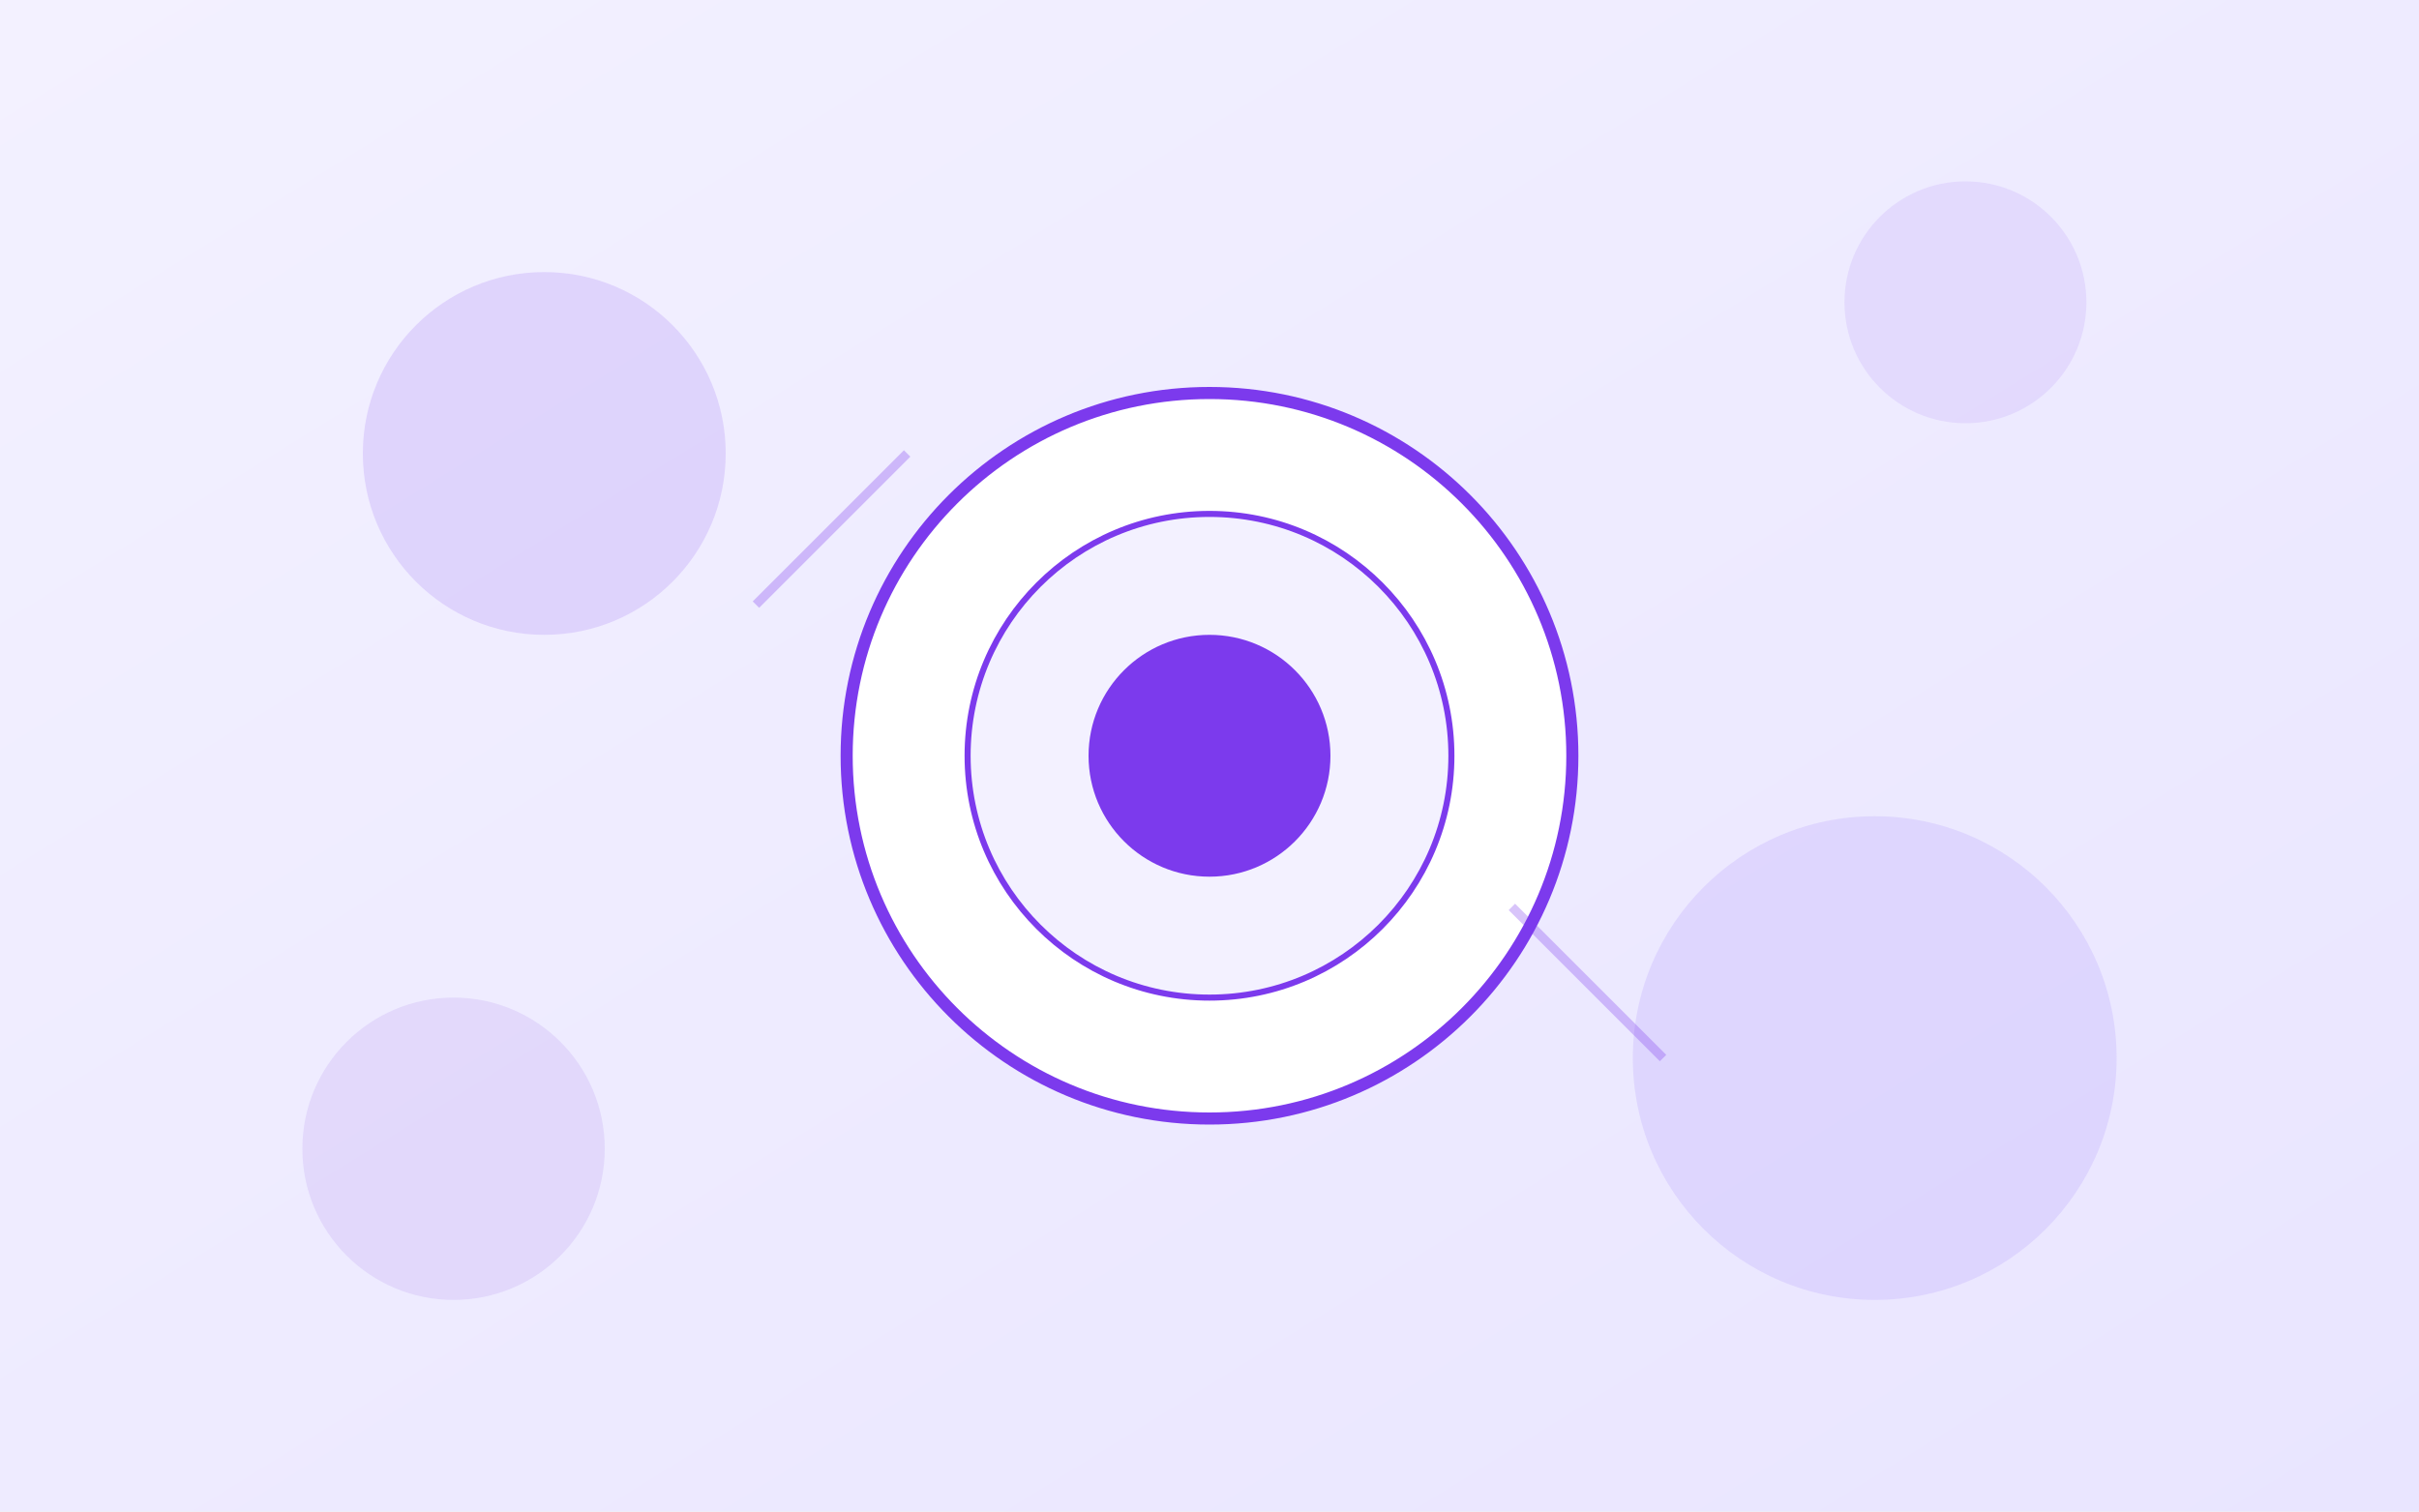
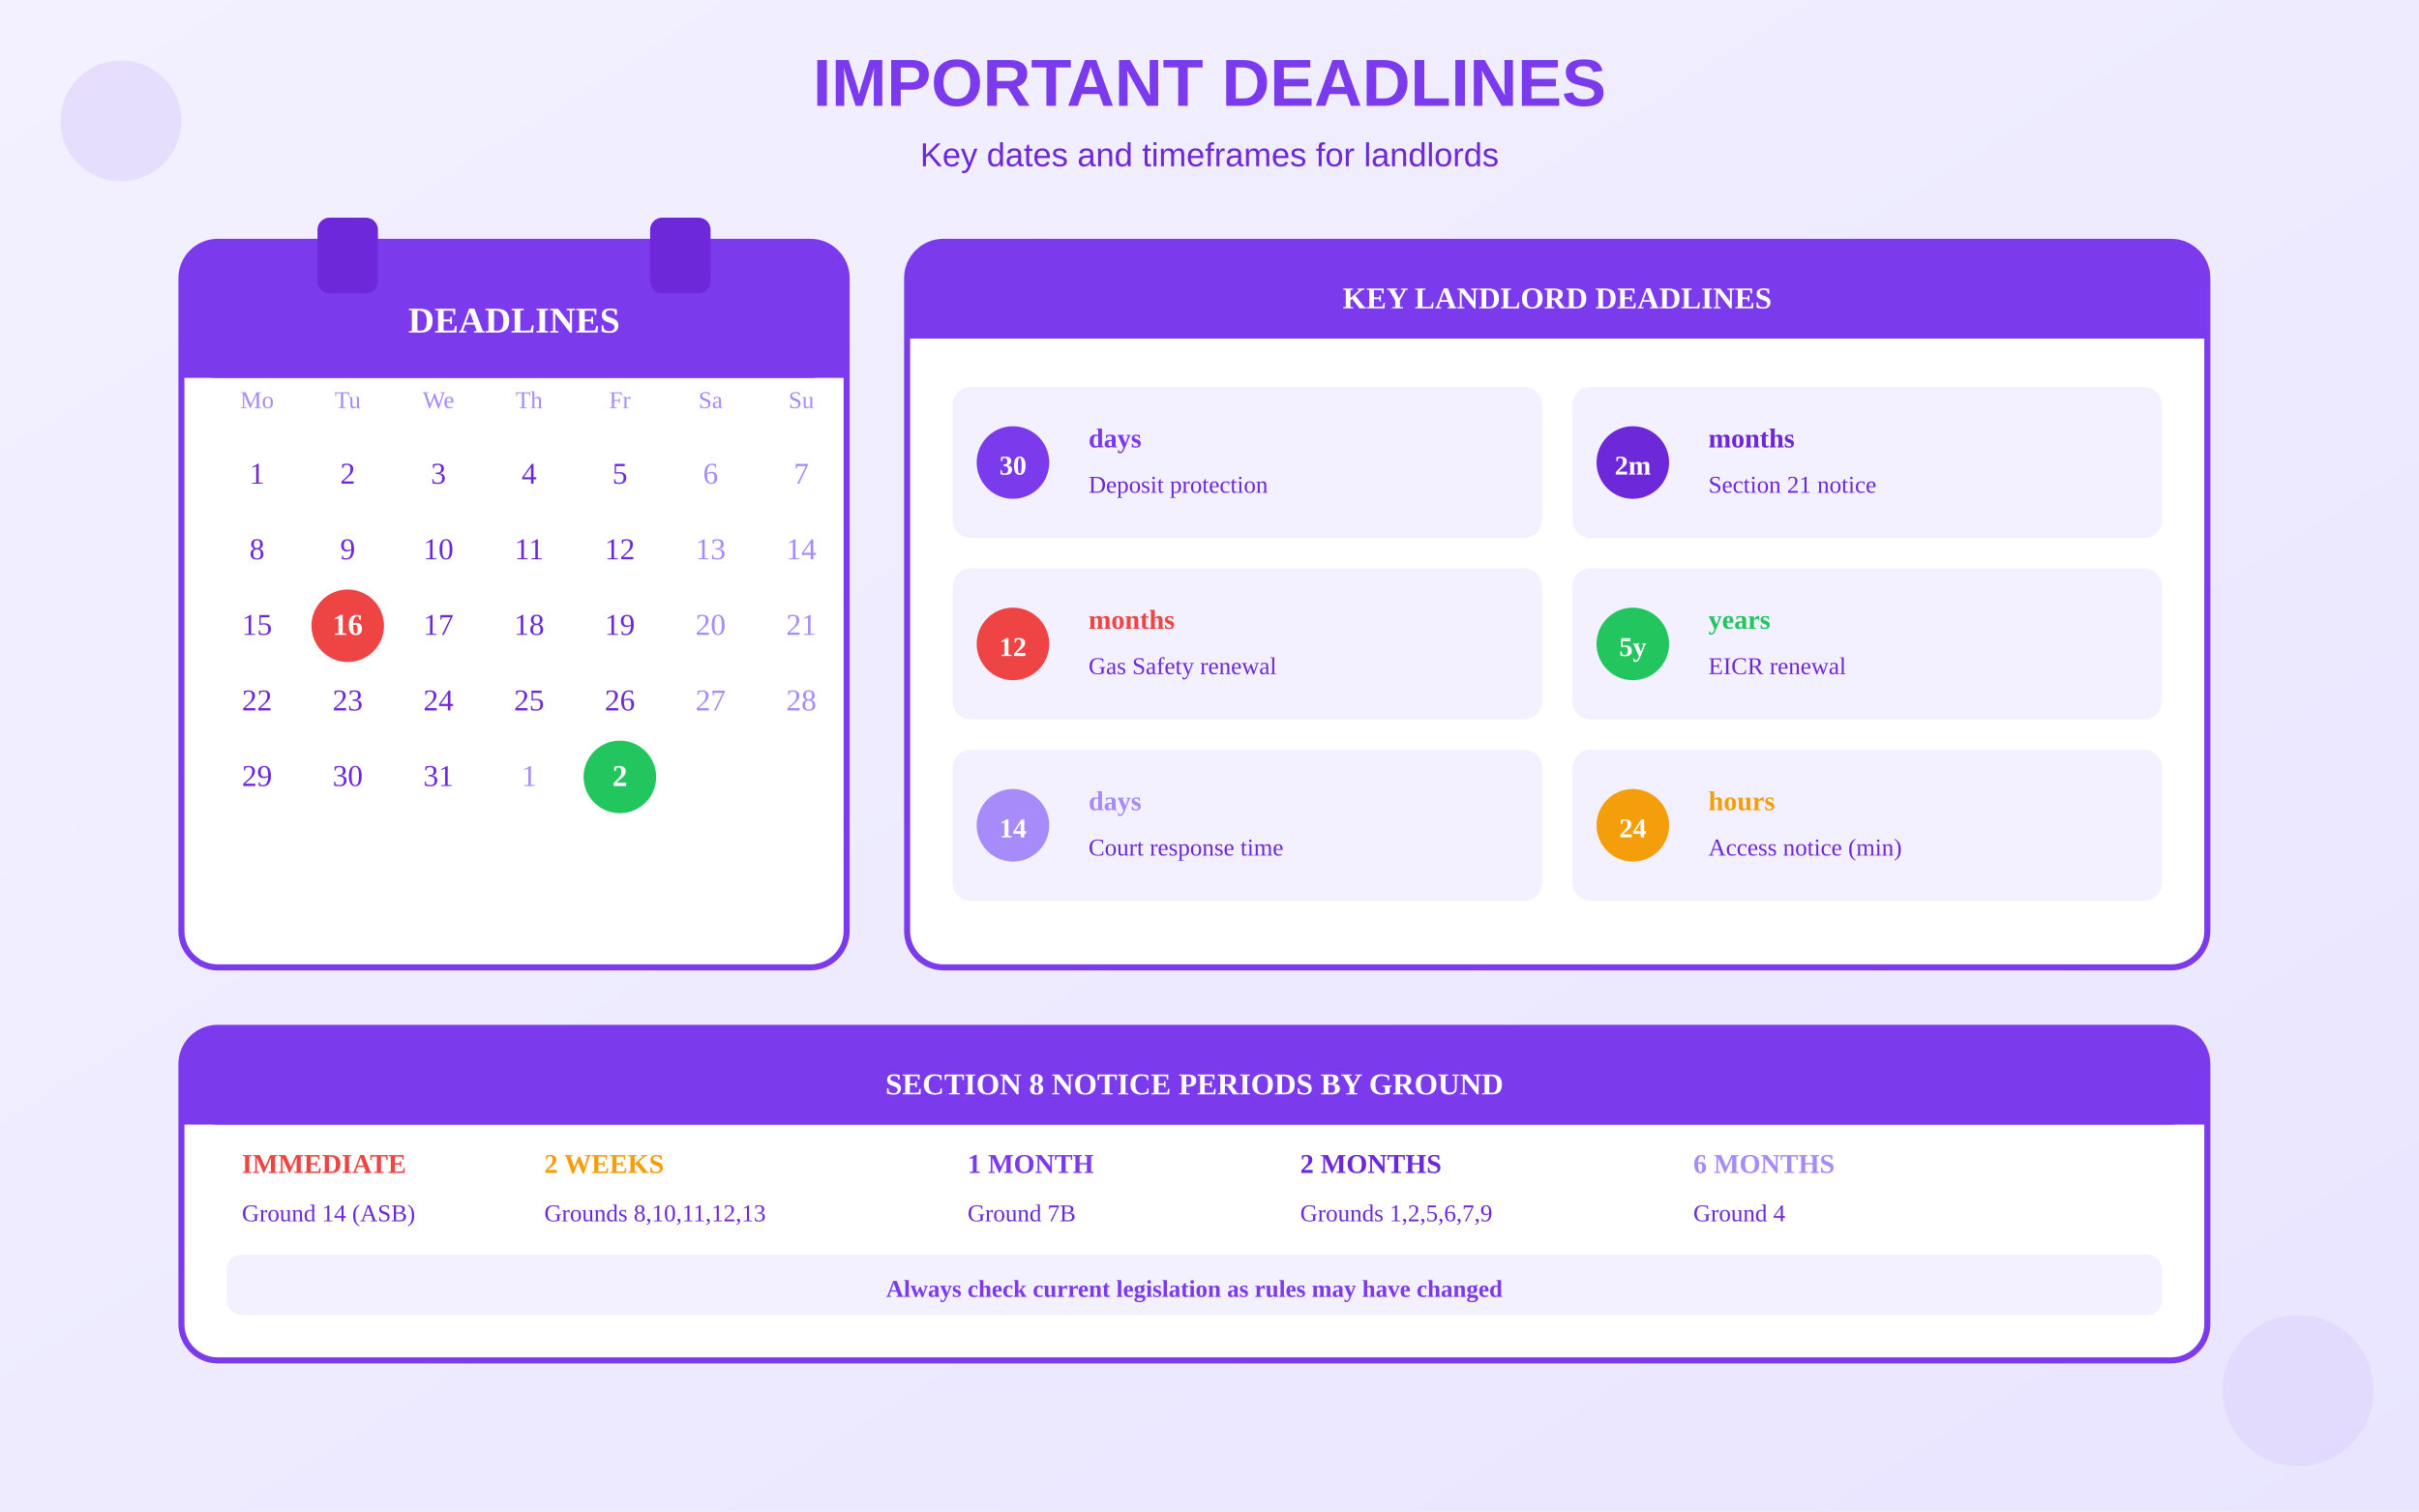
<svg xmlns="http://www.w3.org/2000/svg" viewBox="0 0 800 500">
  <defs>
    <linearGradient id="bgGrad" x1="0%" y1="0%" x2="100%" y2="100%">
      <stop offset="0%" style="stop-color:#F3F1FF" />
      <stop offset="100%" style="stop-color:#E9E5FF" />
    </linearGradient>
  </defs>
  <rect width="800" height="500" fill="url(#bgGrad)" />
-   <circle cx="400" cy="250" r="120" fill="white" stroke="#7C3AED" stroke-width="4" />
-   <circle cx="400" cy="250" r="80" fill="#F3F1FF" stroke="#7C3AED" stroke-width="2" />
-   <circle cx="400" cy="250" r="40" fill="#7C3AED" />
-   <circle cx="180" cy="150" r="60" fill="#7C3AED" opacity="0.15" />
-   <circle cx="620" cy="350" r="80" fill="#A78BFA" opacity="0.2" />
-   <circle cx="650" cy="100" r="40" fill="#7C3AED" opacity="0.1" />
-   <circle cx="150" cy="380" r="50" fill="#6D28D9" opacity="0.1" />
-   <line x1="250" y1="200" x2="300" y2="150" stroke="#7C3AED" stroke-width="3" opacity="0.3" />
-   <line x1="500" y1="300" x2="550" y2="350" stroke="#7C3AED" stroke-width="3" opacity="0.3" />
+   <text x="400" y="35" text-anchor="middle" fill="#7C3AED" font-size="22" font-weight="bold" font-family="Arial">IMPORTANT DEADLINES</text>
+   <text x="400" y="55" text-anchor="middle" fill="#6D28D9" font-size="11" font-family="Arial">Key dates and timeframes for landlords</text>
+   <g transform="translate(60, 80)">
+     <rect x="0" y="0" width="220" height="240" rx="12" fill="white" stroke="#7C3AED" stroke-width="2" />
+     <rect x="0" y="0" width="220" height="45" rx="12" fill="#7C3AED" />
+     <rect x="0" y="33" width="220" height="12" fill="#7C3AED" />
+     <rect x="45" y="-8" width="20" height="25" rx="4" fill="#6D28D9" />
+     <rect x="155" y="-8" width="20" height="25" rx="4" fill="#6D28D9" />
+     <text x="110" y="30" text-anchor="middle" fill="white" font-size="12" font-weight="bold">DEADLINES</text>
+     <g transform="translate(10, 55)">
+       <text x="15" y="0" fill="#A78BFA" font-size="8" text-anchor="middle">Mo</text>
+       <text x="45" y="0" fill="#A78BFA" font-size="8" text-anchor="middle">Tu</text>
+       <text x="75" y="0" fill="#A78BFA" font-size="8" text-anchor="middle">We</text>
+       <text x="105" y="0" fill="#A78BFA" font-size="8" text-anchor="middle">Th</text>
+       <text x="135" y="0" fill="#A78BFA" font-size="8" text-anchor="middle">Fr</text>
+       <text x="165" y="0" fill="#A78BFA" font-size="8" text-anchor="middle">Sa</text>
+       <text x="195" y="0" fill="#A78BFA" font-size="8" text-anchor="middle">Su</text>
+       <text x="15" y="25" fill="#6D28D9" font-size="10" text-anchor="middle">1</text>
+       <text x="45" y="25" fill="#6D28D9" font-size="10" text-anchor="middle">2</text>
+       <text x="75" y="25" fill="#6D28D9" font-size="10" text-anchor="middle">3</text>
+       <text x="105" y="25" fill="#6D28D9" font-size="10" text-anchor="middle">4</text>
+       <text x="135" y="25" fill="#6D28D9" font-size="10" text-anchor="middle">5</text>
+       <text x="165" y="25" fill="#A78BFA" font-size="10" text-anchor="middle">6</text>
+       <text x="195" y="25" fill="#A78BFA" font-size="10" text-anchor="middle">7</text>
+       <text x="15" y="50" fill="#6D28D9" font-size="10" text-anchor="middle">8</text>
+       <text x="45" y="50" fill="#6D28D9" font-size="10" text-anchor="middle">9</text>
+       <text x="75" y="50" fill="#6D28D9" font-size="10" text-anchor="middle">10</text>
+       <text x="105" y="50" fill="#6D28D9" font-size="10" text-anchor="middle">11</text>
+       <text x="135" y="50" fill="#6D28D9" font-size="10" text-anchor="middle">12</text>
+       <text x="165" y="50" fill="#A78BFA" font-size="10" text-anchor="middle">13</text>
+       <text x="195" y="50" fill="#A78BFA" font-size="10" text-anchor="middle">14</text>
+       <circle cx="45" cy="72" r="12" fill="#EF4444" />
+       <text x="15" y="75" fill="#6D28D9" font-size="10" text-anchor="middle">15</text>
+       <text x="45" y="75" fill="white" font-size="10" text-anchor="middle" font-weight="bold">16</text>
+       <text x="75" y="75" fill="#6D28D9" font-size="10" text-anchor="middle">17</text>
+       <text x="105" y="75" fill="#6D28D9" font-size="10" text-anchor="middle">18</text>
+       <text x="135" y="75" fill="#6D28D9" font-size="10" text-anchor="middle">19</text>
+       <text x="165" y="75" fill="#A78BFA" font-size="10" text-anchor="middle">20</text>
+       <text x="195" y="75" fill="#A78BFA" font-size="10" text-anchor="middle">21</text>
+       <text x="15" y="100" fill="#6D28D9" font-size="10" text-anchor="middle">22</text>
+       <text x="45" y="100" fill="#6D28D9" font-size="10" text-anchor="middle">23</text>
+       <text x="75" y="100" fill="#6D28D9" font-size="10" text-anchor="middle">24</text>
+       <text x="105" y="100" fill="#6D28D9" font-size="10" text-anchor="middle">25</text>
+       <text x="135" y="100" fill="#6D28D9" font-size="10" text-anchor="middle">26</text>
+       <text x="165" y="100" fill="#A78BFA" font-size="10" text-anchor="middle">27</text>
+       <text x="195" y="100" fill="#A78BFA" font-size="10" text-anchor="middle">28</text>
+       <circle cx="135" cy="122" r="12" fill="#22C55E" />
+       <text x="15" y="125" fill="#6D28D9" font-size="10" text-anchor="middle">29</text>
+       <text x="45" y="125" fill="#6D28D9" font-size="10" text-anchor="middle">30</text>
+       <text x="75" y="125" fill="#6D28D9" font-size="10" text-anchor="middle">31</text>
+       <text x="105" y="125" fill="#A78BFA" font-size="10" text-anchor="middle">1</text>
+       <text x="135" y="125" fill="white" font-size="10" text-anchor="middle" font-weight="bold">2</text>
+     </g>
+   </g>
+   <g transform="translate(300, 80)">
+     <rect x="0" y="0" width="430" height="240" rx="12" fill="white" stroke="#7C3AED" stroke-width="2" />
+     <rect x="0" y="0" width="430" height="32" rx="12" fill="#7C3AED" />
+     <rect x="0" y="20" width="430" height="12" fill="#7C3AED" />
+     <text x="215" y="22" text-anchor="middle" fill="white" font-size="10" font-weight="bold">KEY LANDLORD DEADLINES</text>
+     <g transform="translate(15, 48)">
+       <rect x="0" y="0" width="195" height="50" rx="6" fill="#F3F1FF" />
+       <circle cx="20" cy="25" r="12" fill="#7C3AED" />
+       <text x="20" y="29" text-anchor="middle" fill="white" font-size="9" font-weight="bold">30</text>
+       <text x="45" y="20" fill="#7C3AED" font-size="9" font-weight="bold">days</text>
+       <text x="45" y="35" fill="#6D28D9" font-size="8">Deposit protection</text>
+     </g>
+     <g transform="translate(220, 48)">
+       <rect x="0" y="0" width="195" height="50" rx="6" fill="#F3F1FF" />
+       <circle cx="20" cy="25" r="12" fill="#6D28D9" />
+       <text x="20" y="29" text-anchor="middle" fill="white" font-size="9" font-weight="bold">2m</text>
+       <text x="45" y="20" fill="#6D28D9" font-size="9" font-weight="bold">months</text>
+       <text x="45" y="35" fill="#6D28D9" font-size="8">Section 21 notice</text>
+     </g>
+     <g transform="translate(15, 108)">
+       <rect x="0" y="0" width="195" height="50" rx="6" fill="#F3F1FF" />
+       <circle cx="20" cy="25" r="12" fill="#EF4444" />
+       <text x="20" y="29" text-anchor="middle" fill="white" font-size="9" font-weight="bold">12</text>
+       <text x="45" y="20" fill="#EF4444" font-size="9" font-weight="bold">months</text>
+       <text x="45" y="35" fill="#6D28D9" font-size="8">Gas Safety renewal</text>
+     </g>
+     <g transform="translate(220, 108)">
+       <rect x="0" y="0" width="195" height="50" rx="6" fill="#F3F1FF" />
+       <circle cx="20" cy="25" r="12" fill="#22C55E" />
+       <text x="20" y="29" text-anchor="middle" fill="white" font-size="9" font-weight="bold">5y</text>
+       <text x="45" y="20" fill="#22C55E" font-size="9" font-weight="bold">years</text>
+       <text x="45" y="35" fill="#6D28D9" font-size="8">EICR renewal</text>
+     </g>
+     <g transform="translate(15, 168)">
+       <rect x="0" y="0" width="195" height="50" rx="6" fill="#F3F1FF" />
+       <circle cx="20" cy="25" r="12" fill="#A78BFA" />
+       <text x="20" y="29" text-anchor="middle" fill="white" font-size="9" font-weight="bold">14</text>
+       <text x="45" y="20" fill="#A78BFA" font-size="9" font-weight="bold">days</text>
+       <text x="45" y="35" fill="#6D28D9" font-size="8">Court response time</text>
+     </g>
+     <g transform="translate(220, 168)">
+       <rect x="0" y="0" width="195" height="50" rx="6" fill="#F3F1FF" />
+       <circle cx="20" cy="25" r="12" fill="#F59E0B" />
+       <text x="20" y="29" text-anchor="middle" fill="white" font-size="9" font-weight="bold">24</text>
+       <text x="45" y="20" fill="#F59E0B" font-size="9" font-weight="bold">hours</text>
+       <text x="45" y="35" fill="#6D28D9" font-size="8">Access notice (min)</text>
+     </g>
+   </g>
+   <g transform="translate(60, 340)">
+     <rect x="0" y="0" width="670" height="110" rx="12" fill="white" stroke="#7C3AED" stroke-width="2" />
+     <rect x="0" y="0" width="670" height="32" rx="12" fill="#7C3AED" />
+     <rect x="0" y="20" width="670" height="12" fill="#7C3AED" />
+     <text x="335" y="22" text-anchor="middle" fill="white" font-size="10" font-weight="bold">SECTION 8 NOTICE PERIODS BY GROUND</text>
+     <g transform="translate(20, 48)">
+       <text x="0" y="0" fill="#EF4444" font-size="9" font-weight="bold">IMMEDIATE</text>
+       <text x="0" y="16" fill="#6D28D9" font-size="8">Ground 14 (ASB)</text>
+     </g>
+     <g transform="translate(120, 48)">
+       <text x="0" y="0" fill="#F59E0B" font-size="9" font-weight="bold">2 WEEKS</text>
+       <text x="0" y="16" fill="#6D28D9" font-size="8">Grounds 8,10,11,12,13</text>
+     </g>
+     <g transform="translate(260, 48)">
+       <text x="0" y="0" fill="#7C3AED" font-size="9" font-weight="bold">1 MONTH</text>
+       <text x="0" y="16" fill="#6D28D9" font-size="8">Ground 7B</text>
+     </g>
+     <g transform="translate(370, 48)">
+       <text x="0" y="0" fill="#6D28D9" font-size="9" font-weight="bold">2 MONTHS</text>
+       <text x="0" y="16" fill="#6D28D9" font-size="8">Grounds 1,2,5,6,7,9</text>
+     </g>
+     <g transform="translate(500, 48)">
+       <text x="0" y="0" fill="#A78BFA" font-size="9" font-weight="bold">6 MONTHS</text>
+       <text x="0" y="16" fill="#6D28D9" font-size="8">Ground 4</text>
+     </g>
+     <rect x="15" y="75" width="640" height="20" rx="5" fill="#F3F1FF" />
+     <text x="335" y="89" text-anchor="middle" fill="#7C3AED" font-size="8" font-weight="bold">Always check current legislation as rules may have changed</text>
+   </g>
+   <circle cx="40" cy="40" r="20" fill="#7C3AED" opacity="0.1" />
+   <circle cx="760" cy="460" r="25" fill="#A78BFA" opacity="0.12" />
</svg>
